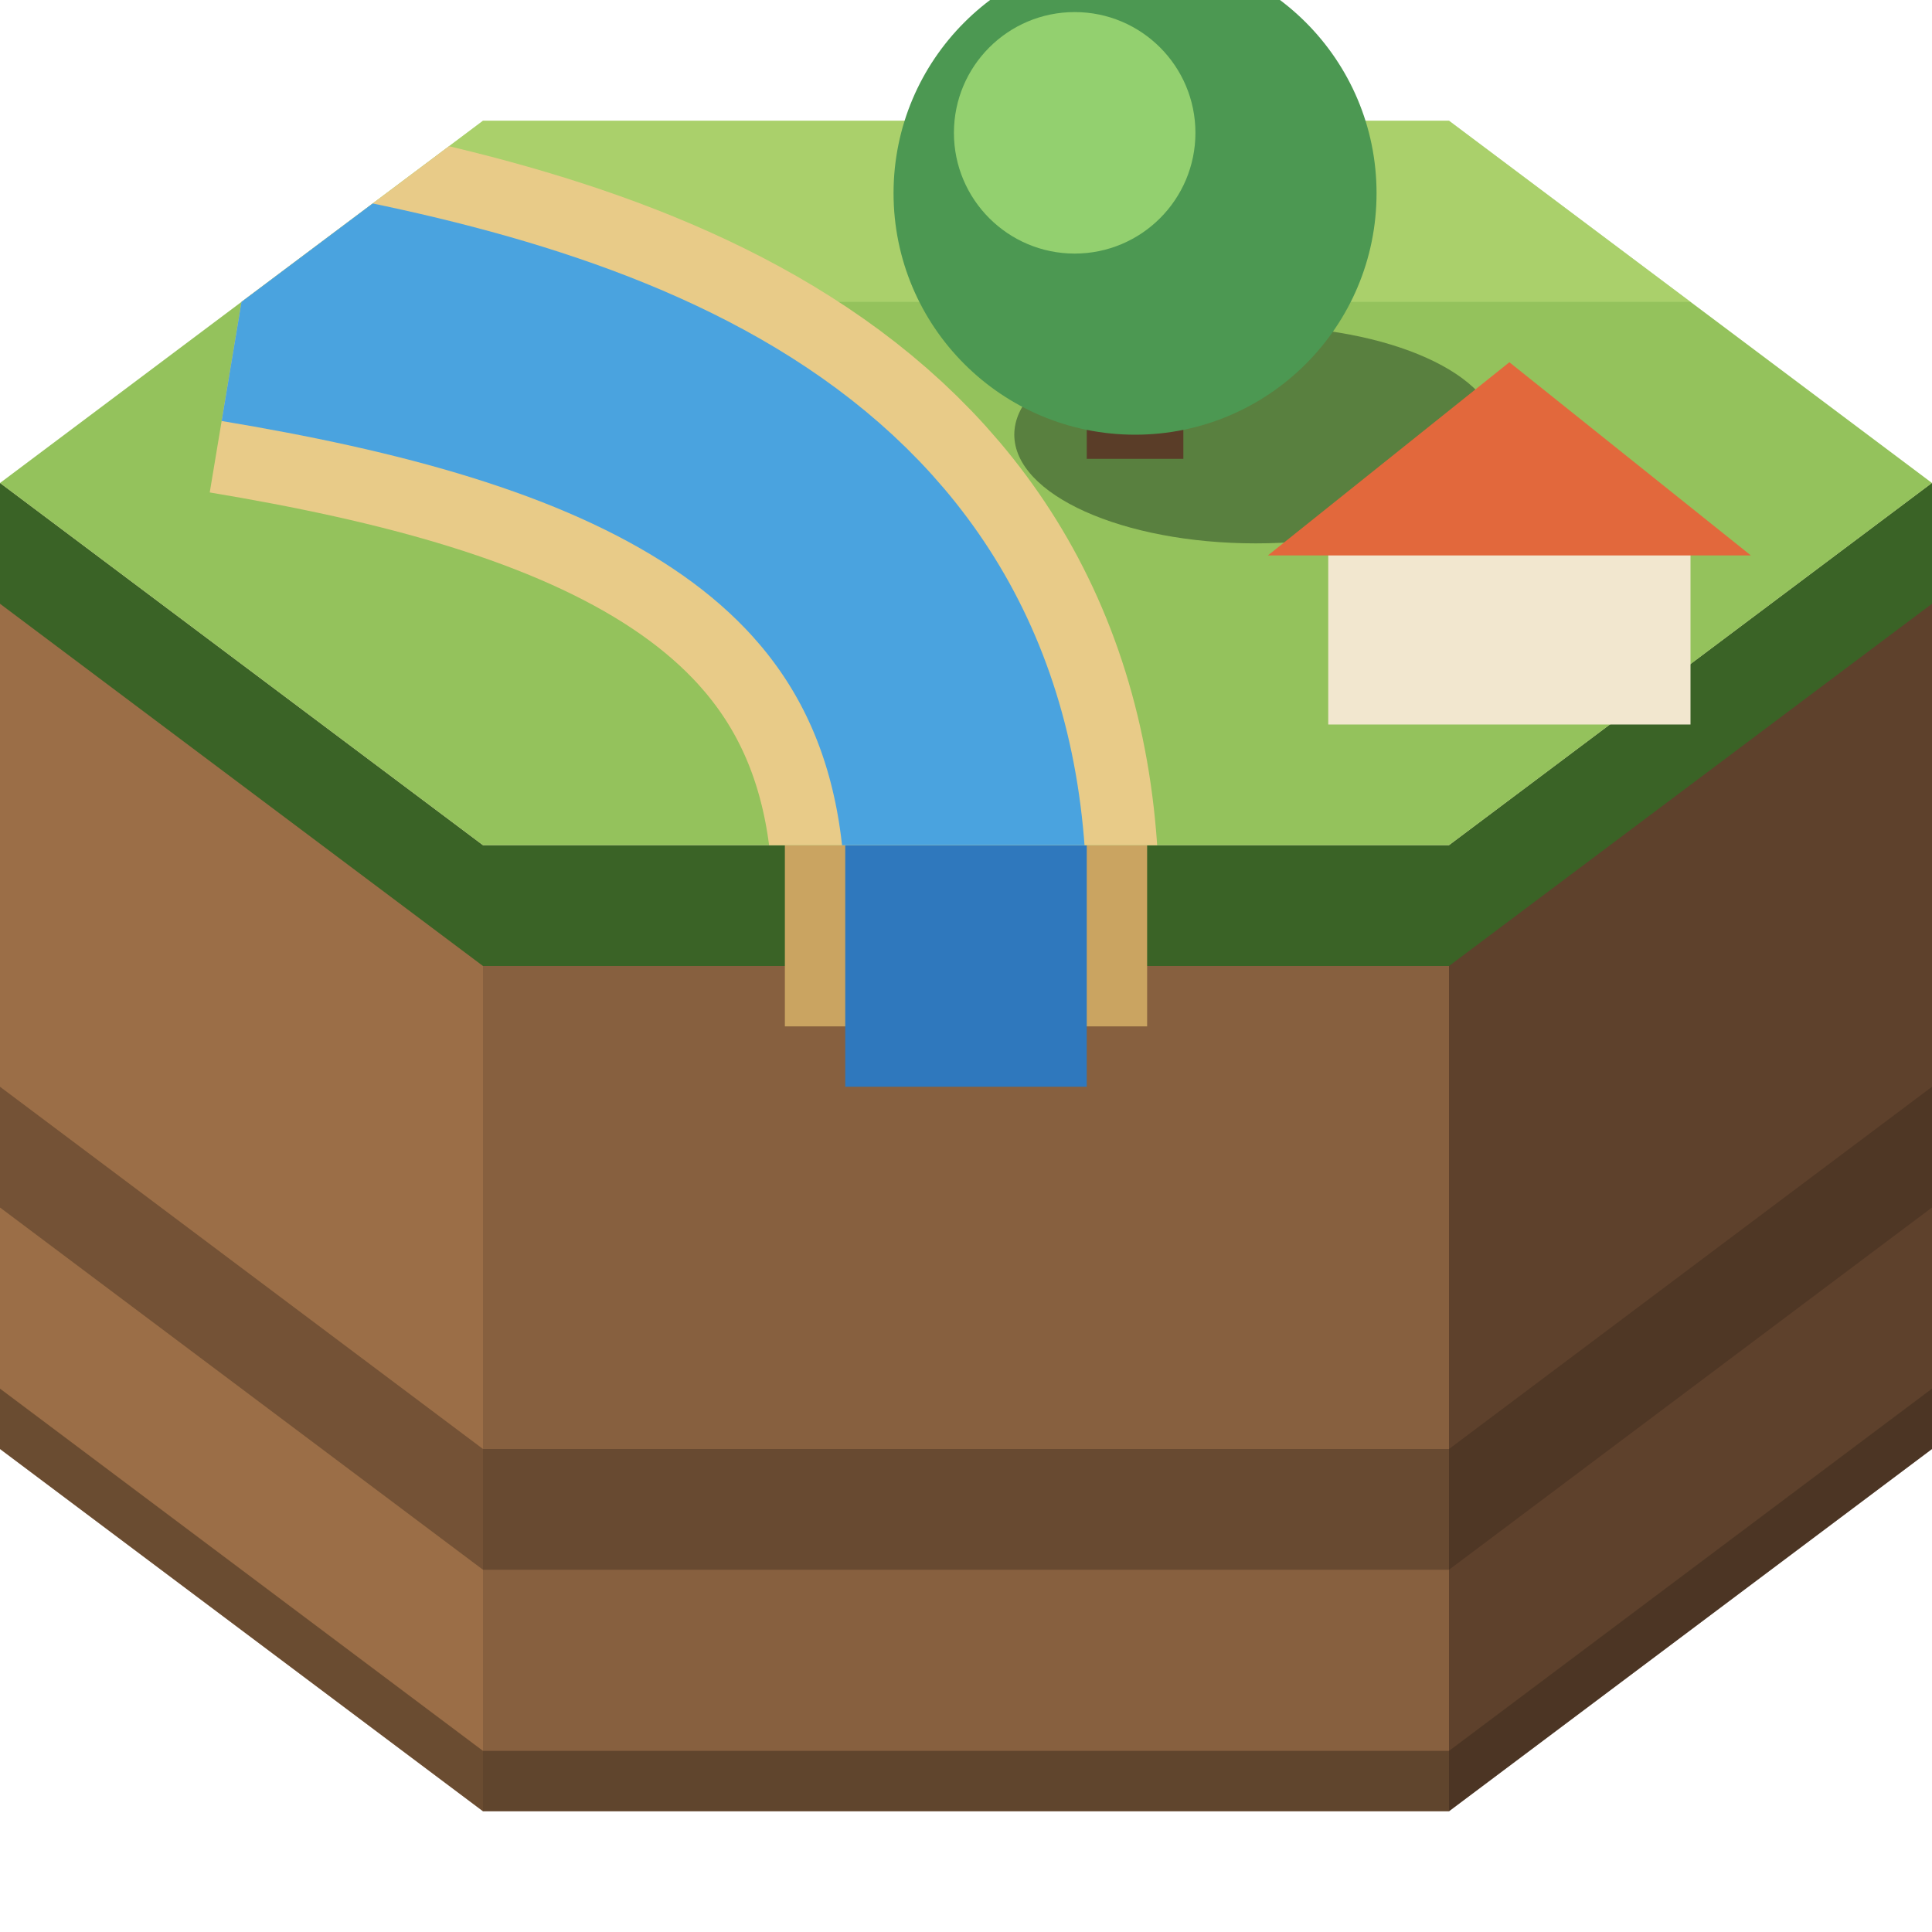
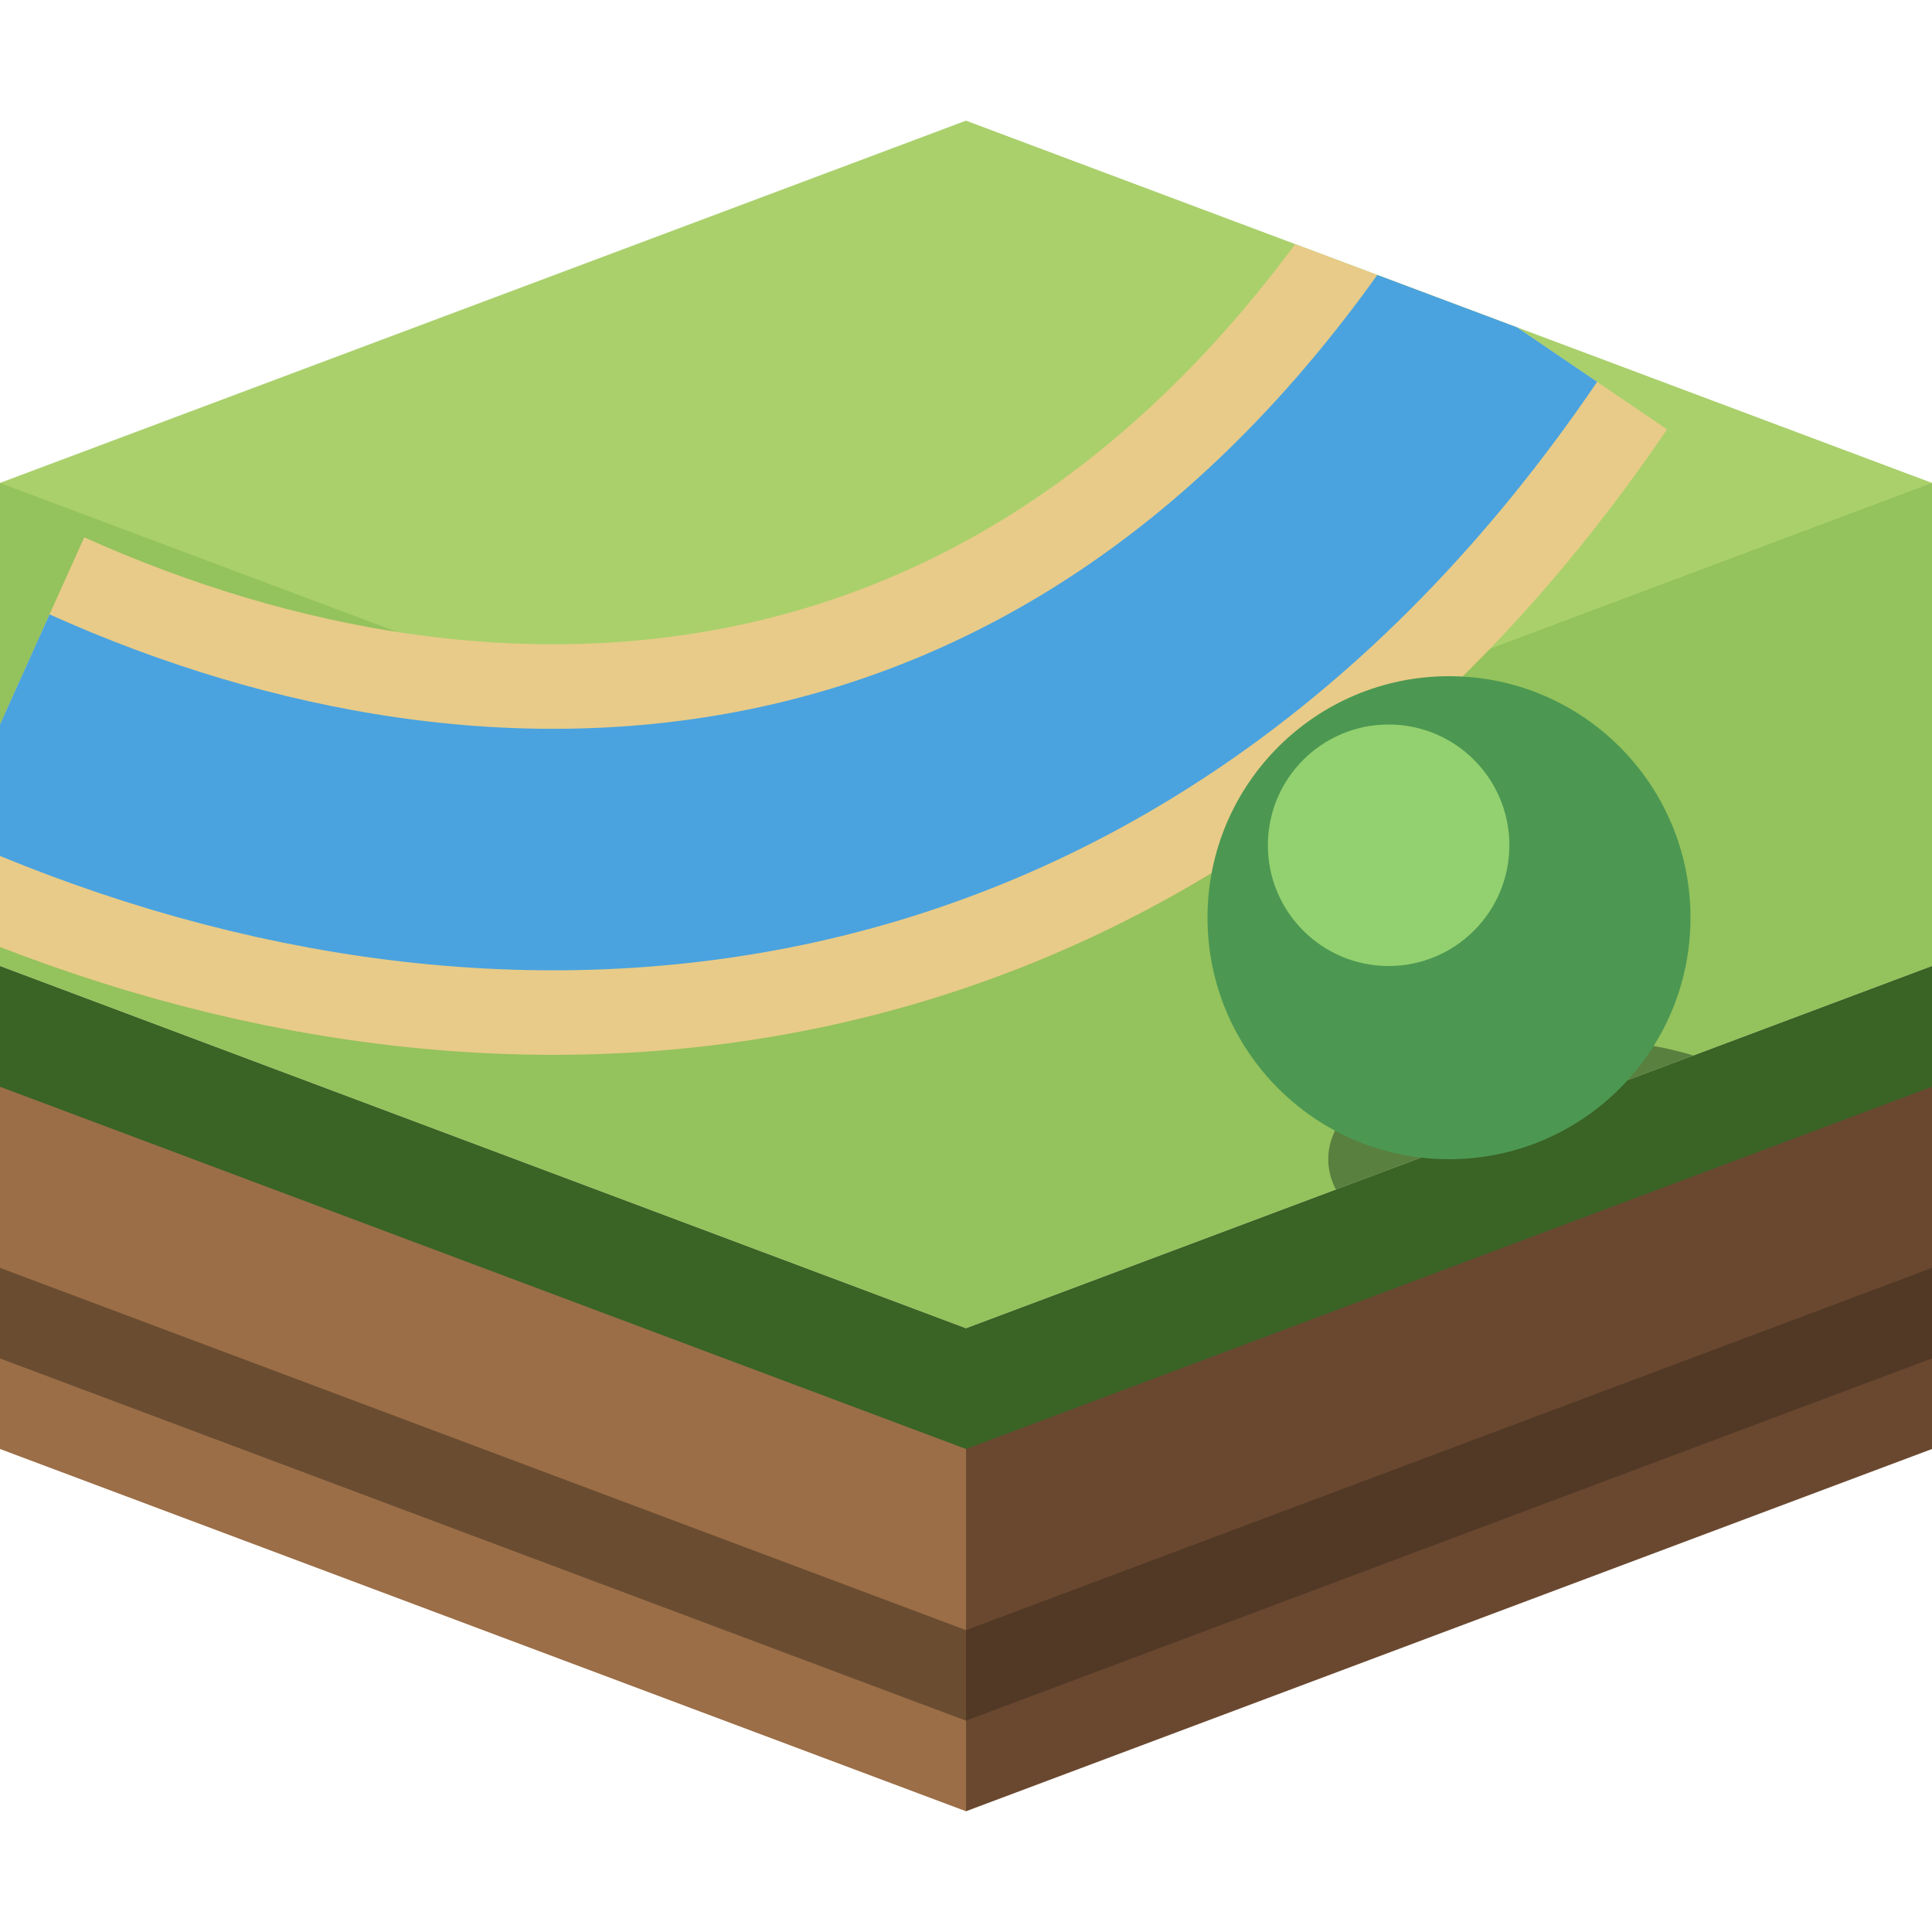
<svg xmlns="http://www.w3.org/2000/svg" width="512" height="512" viewBox="0 0 16 16">
  <defs>
    <clipPath id="c">
-       <polygon points="4,1 12,1 16,4 12,7 4,7 0,4" />
+       <polygon points="8,1 16,4 16,8 8,11 0,8 0,4" />
    </clipPath>
  </defs>
-   <polygon points="0,4 4,7 4,15 0,12" fill="#9b6e47" />
-   <polygon points="4,7 12,7 12,15 4,15" fill="#87603f" />
-   <polygon points="12,7 16,4 16,12 12,15" fill="#5e412c" />
-   <polygon points="0,9 4,12 12,12 16,9 16,10 12,13 4,13 0,10" fill="#3a2a1c" fill-opacity=".4" />
-   <polygon points="0,11.5 4,14.5 12,14.5 16,11.5 16,12 12,15 4,15 0,12" fill="#3a2a1c" fill-opacity=".5" />
-   <polygon points="0,4 4,7 12,7 16,4 16,5 12,8 4,8 0,5" fill="#3a6326" />
-   <rect x="6.5" y="7" width="3" height="1.5" fill="#caa461" />
-   <rect x="7" y="7" width="2" height="2" fill="#2f78bd" />
-   <polygon points="4,1 12,1 16,4 12,7 4,7 0,4" fill="#94c25c" />
-   <polygon points="4,1 12,1 14,2.5 2,2.5" fill="#bcdc78" fill-opacity=".55" />
+   <polygon points="0,8 8,11 8,15 0,12" fill="#9b6e47" />
+   <polygon points="8,11 16,8 16,12 8,15" fill="#6a4830" />
+   <polygon points="0,10.5 8,13.5 16,10.5 16,11.25 8,14.25 0,11.25" fill="#3a2a1c" fill-opacity=".5" />
+   <polygon points="0,8 8,11 16,8 16,9 8,12 0,9" fill="#3a6326" />
+   <polygon points="8,1 16,4 16,8 8,11 0,8 0,4" fill="#94c25c" />
+   <polygon points="8,1 16,4 8,7 0,4" fill="#bcdc78" fill-opacity=".55" />
  <g clip-path="url(#c)">
-     <path d="M2,2.5 C5,3 8,4 8,7.5" fill="none" stroke="#e8cb88" stroke-width="3.2" />
-     <path d="M2,2.5 C5,3 8,4 8,7.5" fill="none" stroke="#4aa3df" stroke-width="2" />
-     <ellipse cx="10.4" cy="3.6" rx="2" ry=".9" fill="#12301b" fill-opacity=".45" />
+     <path d="M0,6 C4,7.8 9,7.6 12.4,2.6" fill="none" stroke="#e8cb88" stroke-width="3.4" />
+     <path d="M0,6 C4,7.8 9,7.6 12.4,2.6" fill="none" stroke="#4aa3df" stroke-width="2" />
+     <ellipse cx="13" cy="9.6" rx="2" ry="1" fill="#12301b" fill-opacity=".45" />
  </g>
-   <rect x="9" y="2.4" width=".8" height="1.4" fill="#5a3d28" />
-   <circle cx="9.4" cy="1.6" r="2" fill="#4c9852" />
-   <circle cx="8.9" cy="1.1" r="1" fill="#93d06f" />
-   <polygon points="11,4.5 14,4.5 14,6 11,6" fill="#f2e7cf" />
-   <polygon points="10.5,4.6 12.5,3 14.5,4.6" fill="#e2683c" />
+   <circle cx="12" cy="7.6" r="2" fill="#4c9852" />
+   <circle cx="11.5" cy="7" r="1" fill="#93d06f" />
</svg>
